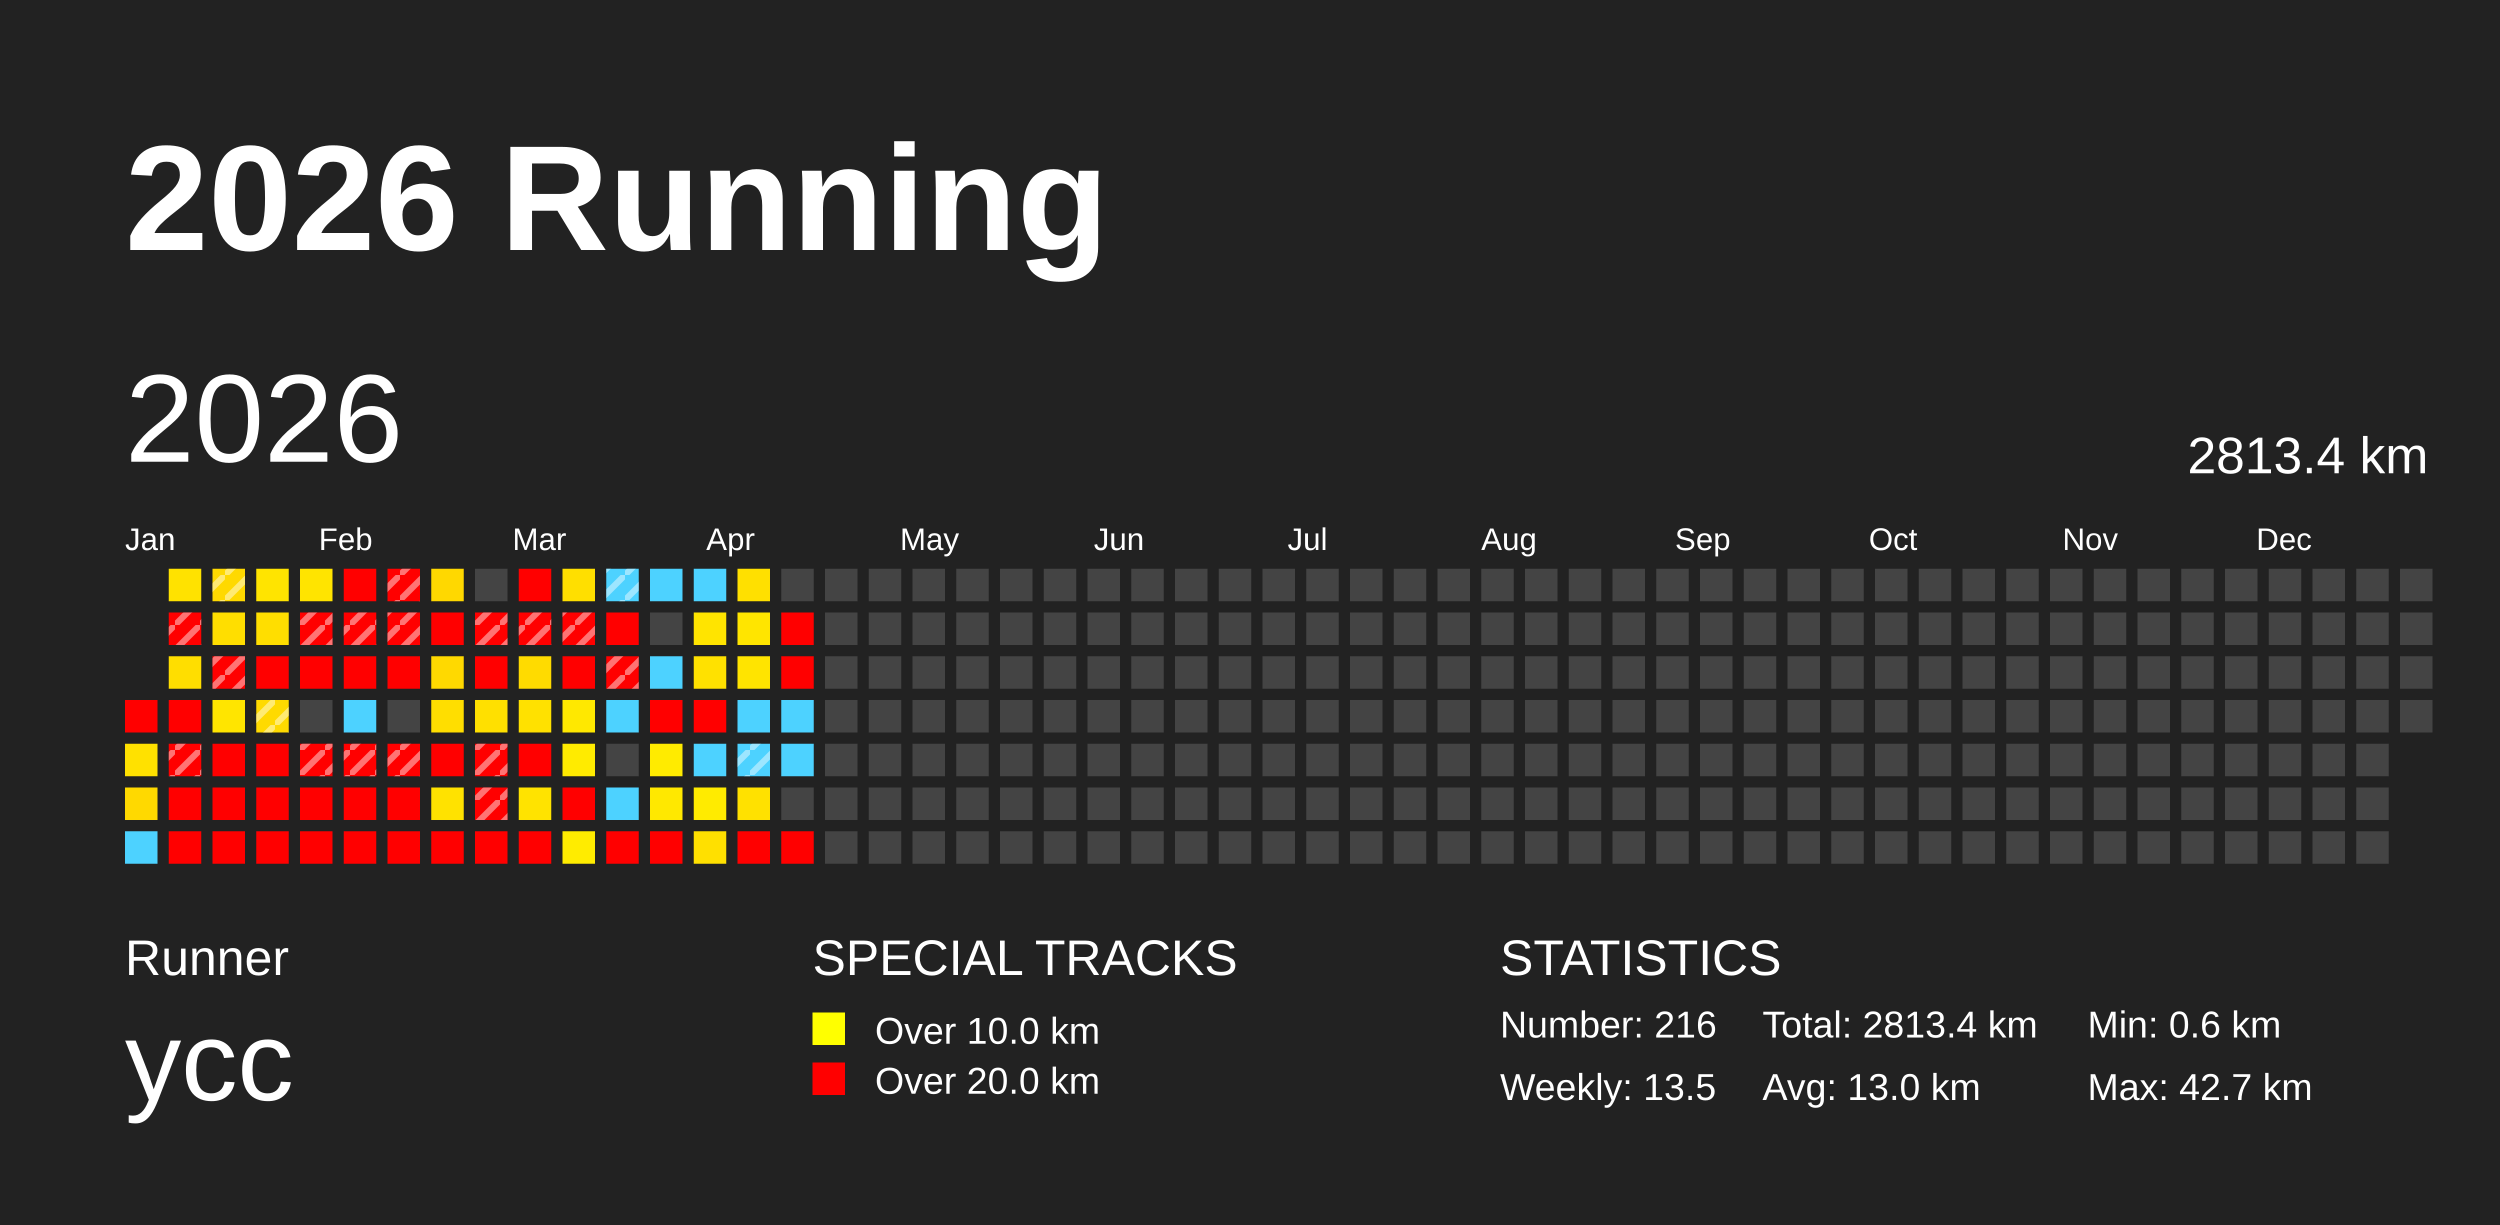
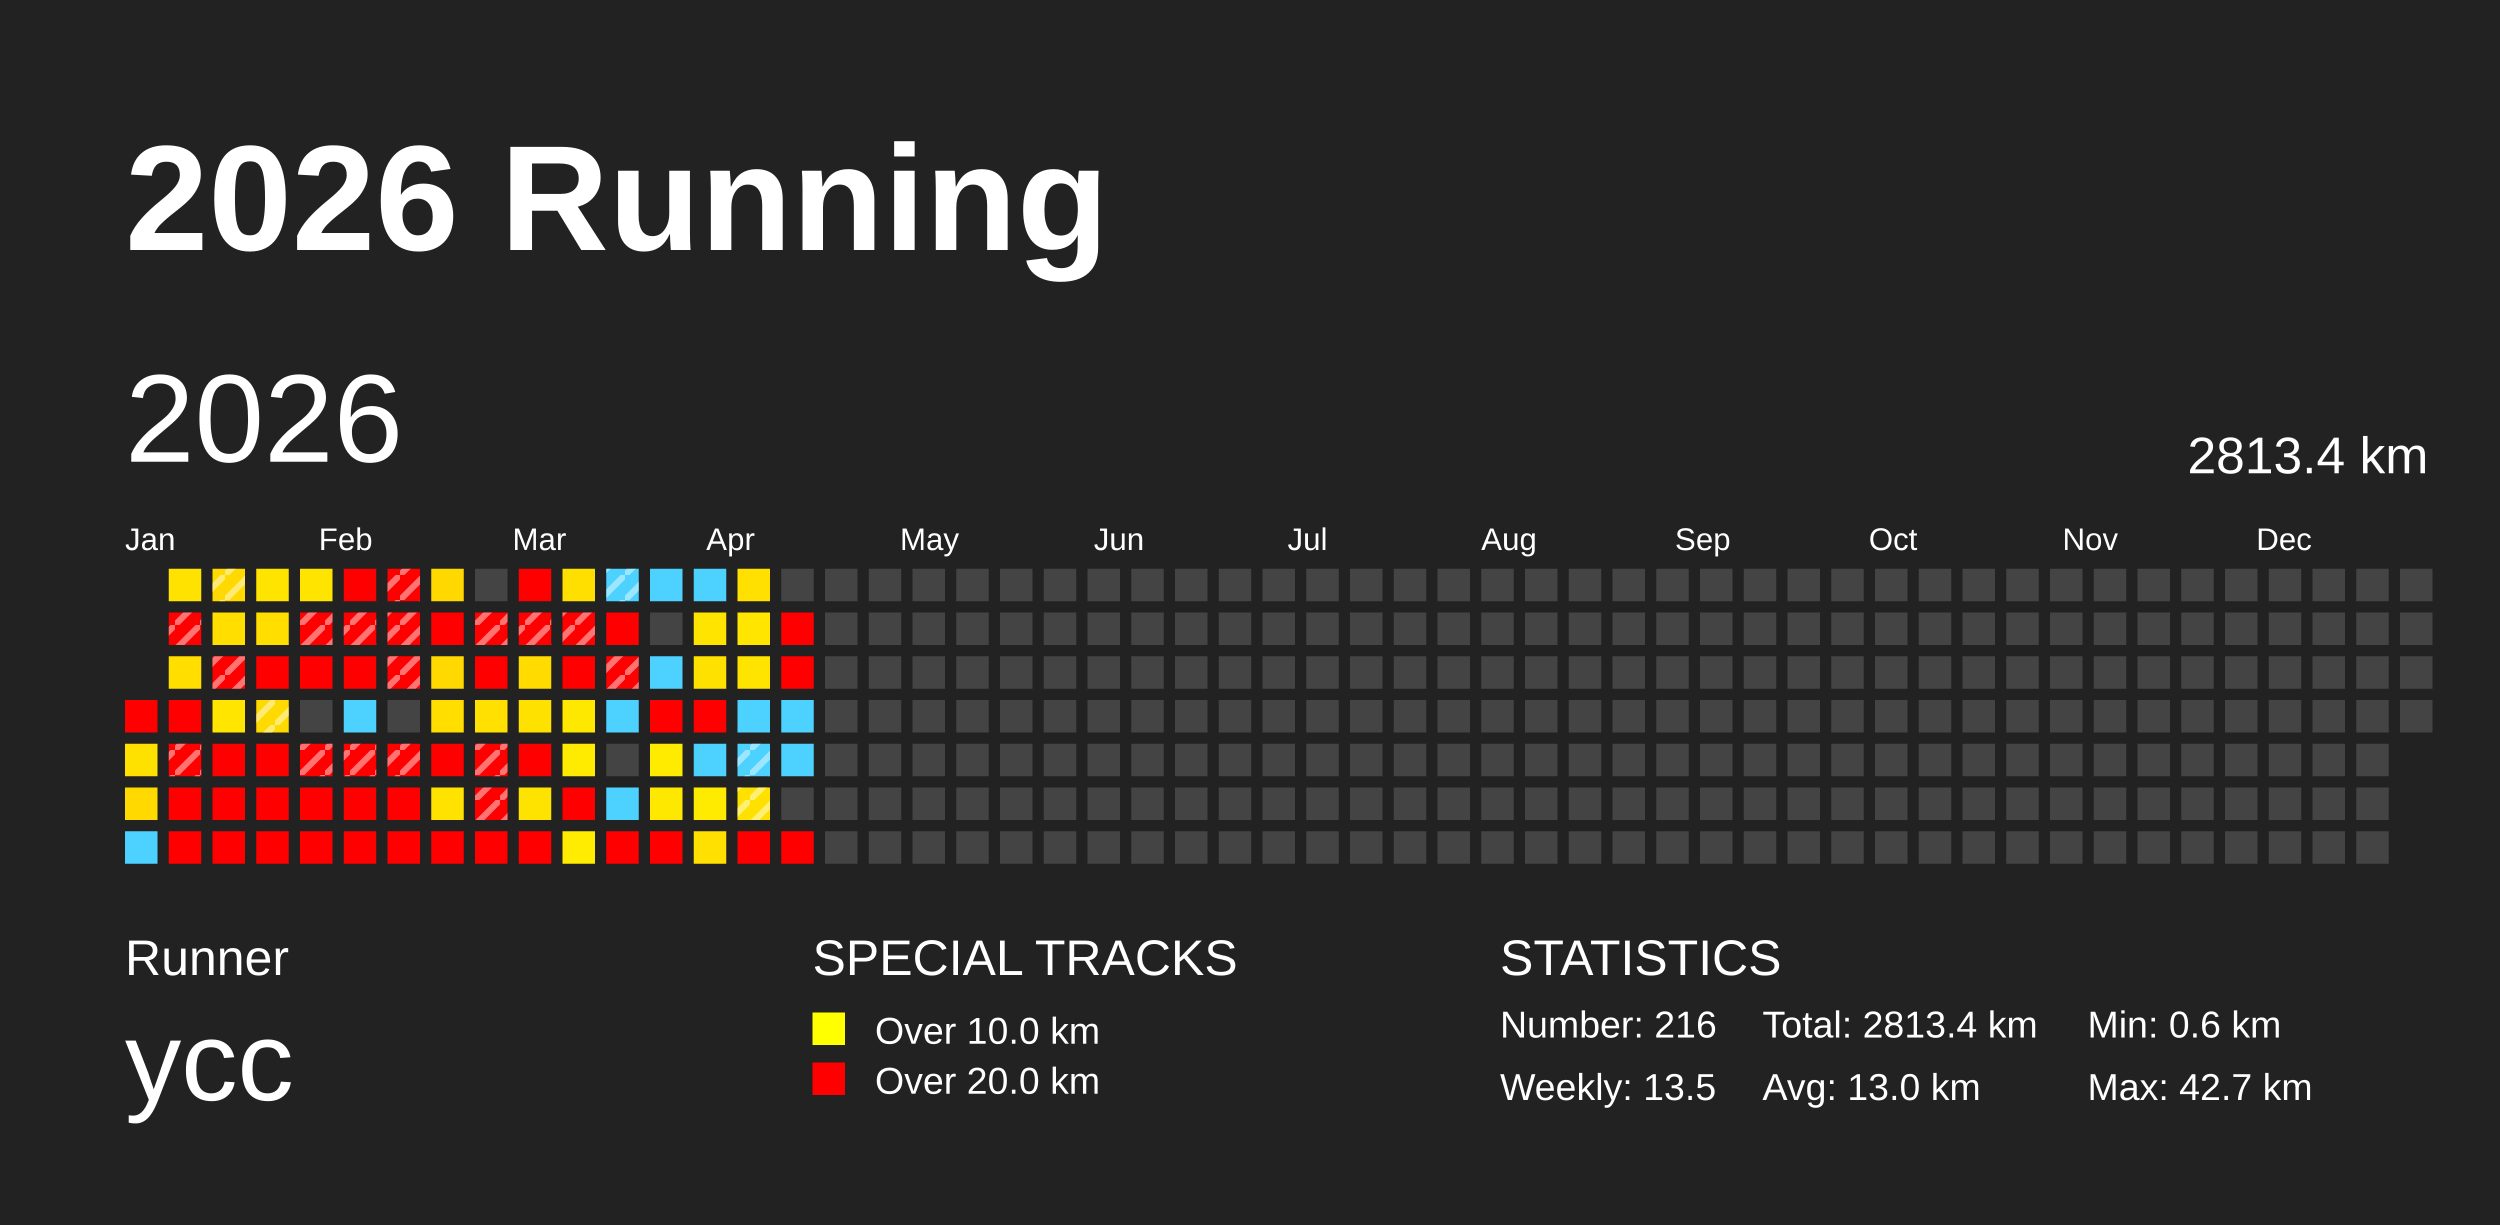
<svg xmlns="http://www.w3.org/2000/svg" baseProfile="full" height="98mm" version="1.1" viewBox="0,0,200,98" width="200mm">
  <defs>
    <pattern height="2" id="indoor-stripe" patternUnits="userSpaceOnUse" width="2">
      <line stroke="white" stroke-opacity="0.45" stroke-width="0.5" x1="0" x2="2" y1="2" y2="0" />
    </pattern>
  </defs>
  <rect fill="#222222" height="98" width="200" x="0" y="0" />
  <text fill="#FFFFFF" style="font-size:12px; font-family:Arial; font-weight:bold;" x="10" y="20">2026 Running</text>
  <text fill="#FFFFFF" style="font-size:4px; font-family:Arial" x="10" y="78">Runner</text>
  <text fill="#FFFFFF" style="font-size:9px; font-family:Arial" x="10" y="88">ycc</text>
  <text fill="#FFFFFF" style="font-size:4px; font-family:Arial" x="65" y="78">SPECIAL TRACKS</text>
  <rect fill="yellow" height="2.6" width="2.6" x="65" y="81" />
  <text fill="#FFFFFF" style="font-size:3px; font-family:Arial" x="70" y="83.5">Over 10.0 km</text>
  <rect fill="red" height="2.6" width="2.6" x="65" y="85" />
  <text fill="#FFFFFF" style="font-size:3px; font-family:Arial" x="70" y="87.5">Over 20.0 km</text>
  <text fill="#FFFFFF" style="font-size:4px; font-family:Arial" x="120" y="78">STATISTICS</text>
  <text fill="#FFFFFF" style="font-size:3px; font-family:Arial" x="120" y="83">Number: 216</text>
  <text fill="#FFFFFF" style="font-size:3px; font-family:Arial" x="120" y="88">Weekly: 13.5</text>
  <text fill="#FFFFFF" style="font-size:3px; font-family:Arial" x="141" y="83">Total: 2813.4 km</text>
  <text fill="#FFFFFF" style="font-size:3px; font-family:Arial" x="141" y="88">Avg: 13.0 km</text>
  <text fill="#FFFFFF" style="font-size:3px; font-family:Arial" x="167" y="83">Min: 0.6 km</text>
  <text fill="#FFFFFF" style="font-size:3px; font-family:Arial" x="167" y="88">Max: 42.7 km</text>
  <text dominant-baseline="hanging" fill="#FFFFFF" style="font-size:10.0px; font-family:Arial;" x="10" y="30">2026</text>
  <text dominant-baseline="hanging" fill="#FFFFFF" style="font-size:4.125px; font-family:Arial;" x="175" y="35">2813.4 km</text>
  <text fill="#FFFFFF" style="font-size:2.5px; font-family:Arial" x="10.0" y="44">Jan</text>
  <text fill="#FFFFFF" style="font-size:2.5px; font-family:Arial" x="25.5" y="44">Feb</text>
  <text fill="#FFFFFF" style="font-size:2.5px; font-family:Arial" x="41.0" y="44">Mar</text>
  <text fill="#FFFFFF" style="font-size:2.5px; font-family:Arial" x="56.5" y="44">Apr</text>
  <text fill="#FFFFFF" style="font-size:2.5px; font-family:Arial" x="72.0" y="44">May</text>
  <text fill="#FFFFFF" style="font-size:2.5px; font-family:Arial" x="87.5" y="44">Jun</text>
  <text fill="#FFFFFF" style="font-size:2.5px; font-family:Arial" x="103.0" y="44">Jul</text>
  <text fill="#FFFFFF" style="font-size:2.5px; font-family:Arial" x="118.5" y="44">Aug</text>
  <text fill="#FFFFFF" style="font-size:2.5px; font-family:Arial" x="134.0" y="44">Sep</text>
  <text fill="#FFFFFF" style="font-size:2.5px; font-family:Arial" x="149.5" y="44">Oct</text>
  <text fill="#FFFFFF" style="font-size:2.5px; font-family:Arial" x="165.0" y="44">Nov</text>
  <text fill="#FFFFFF" style="font-size:2.5px; font-family:Arial" x="180.5" y="44">Dec</text>
  <rect fill="red" height="2.6" width="2.6" x="10.0" y="56.0" />
  <rect fill="#ffe100" height="2.6" width="2.6" x="10.0" y="59.5" />
  <rect fill="#ffd900" height="2.6" width="2.6" x="10.0" y="63.0" />
  <rect fill="#4dd2ff" height="2.6" width="2.6" x="10.0" y="66.5" />
  <rect fill="#ffe200" height="2.6" width="2.6" x="13.5" y="45.5" />
  <rect fill="red" height="2.6" width="2.6" x="13.5" y="49.0" />
  <rect fill="url(#indoor-stripe)" height="2.6" width="2.6" x="13.5" y="49.0" />
  <rect fill="#ffde00" height="2.6" width="2.6" x="13.5" y="52.5" />
  <rect fill="red" height="2.6" width="2.6" x="13.5" y="56.0" />
  <rect fill="red" height="2.6" width="2.6" x="13.5" y="59.5" />
  <rect fill="url(#indoor-stripe)" height="2.6" width="2.6" x="13.5" y="59.5" />
  <rect fill="red" height="2.6" width="2.6" x="13.5" y="63.0" />
  <rect fill="red" height="2.6" width="2.6" x="13.5" y="66.5" />
  <rect fill="#ffd900" height="2.6" width="2.6" x="17.0" y="45.5" />
  <rect fill="url(#indoor-stripe)" height="2.6" width="2.6" x="17.0" y="45.5" />
  <rect fill="#ffde00" height="2.6" width="2.6" x="17.0" y="49.0" />
  <rect fill="red" height="2.6" width="2.6" x="17.0" y="52.5" />
  <rect fill="url(#indoor-stripe)" height="2.6" width="2.6" x="17.0" y="52.5" />
  <rect fill="#ffe500" height="2.6" width="2.6" x="17.0" y="56.0" />
  <rect fill="red" height="2.6" width="2.6" x="17.0" y="59.5" />
  <rect fill="red" height="2.6" width="2.6" x="17.0" y="63.0" />
  <rect fill="red" height="2.6" width="2.6" x="17.0" y="66.5" />
  <rect fill="#ffe400" height="2.6" width="2.6" x="20.5" y="45.5" />
  <rect fill="#ffde00" height="2.6" width="2.6" x="20.5" y="49.0" />
  <rect fill="red" height="2.6" width="2.6" x="20.5" y="52.5" />
  <rect fill="#ffda00" height="2.6" width="2.6" x="20.5" y="56.0" />
  <rect fill="url(#indoor-stripe)" height="2.6" width="2.6" x="20.5" y="56.0" />
  <rect fill="red" height="2.6" width="2.6" x="20.5" y="59.5" />
  <rect fill="red" height="2.6" width="2.6" x="20.5" y="63.0" />
  <rect fill="red" height="2.6" width="2.6" x="20.5" y="66.5" />
  <rect fill="#ffe400" height="2.6" width="2.6" x="24.0" y="45.5" />
  <rect fill="red" height="2.6" width="2.6" x="24.0" y="49.0" />
  <rect fill="url(#indoor-stripe)" height="2.6" width="2.6" x="24.0" y="49.0" />
  <rect fill="red" height="2.6" width="2.6" x="24.0" y="52.5" />
  <rect fill="#444444" height="2.6" width="2.6" x="24.0" y="56.0" />
  <rect fill="red" height="2.6" width="2.6" x="24.0" y="59.5" />
  <rect fill="url(#indoor-stripe)" height="2.6" width="2.6" x="24.0" y="59.5" />
  <rect fill="red" height="2.6" width="2.6" x="24.0" y="63.0" />
  <rect fill="red" height="2.6" width="2.6" x="24.0" y="66.5" />
  <rect fill="red" height="2.6" width="2.6" x="27.5" y="45.5" />
  <rect fill="red" height="2.6" width="2.6" x="27.5" y="49.0" />
  <rect fill="url(#indoor-stripe)" height="2.6" width="2.6" x="27.5" y="49.0" />
  <rect fill="red" height="2.6" width="2.6" x="27.5" y="52.5" />
  <rect fill="#4dd2ff" height="2.6" width="2.6" x="27.5" y="56.0" />
  <rect fill="red" height="2.6" width="2.6" x="27.5" y="59.5" />
  <rect fill="url(#indoor-stripe)" height="2.6" width="2.6" x="27.5" y="59.5" />
  <rect fill="red" height="2.6" width="2.6" x="27.5" y="63.0" />
  <rect fill="red" height="2.6" width="2.6" x="27.5" y="66.5" />
  <rect fill="red" height="2.6" width="2.6" x="31.0" y="45.5" />
  <rect fill="url(#indoor-stripe)" height="2.6" width="2.6" x="31.0" y="45.5" />
  <rect fill="red" height="2.6" width="2.6" x="31.0" y="49.0" />
  <rect fill="url(#indoor-stripe)" height="2.6" width="2.6" x="31.0" y="49.0" />
  <rect fill="red" height="2.6" width="2.6" x="31.0" y="52.5" />
+   <rect fill="url(#indoor-stripe)" height="2.6" width="2.6" x="31.0" y="52.5" />
  <rect fill="#444444" height="2.6" width="2.6" x="31.0" y="56.0" />
  <rect fill="red" height="2.6" width="2.6" x="31.0" y="59.5" />
  <rect fill="url(#indoor-stripe)" height="2.6" width="2.6" x="31.0" y="59.5" />
  <rect fill="red" height="2.6" width="2.6" x="31.0" y="63.0" />
  <rect fill="red" height="2.6" width="2.6" x="31.0" y="66.5" />
  <rect fill="#ffd800" height="2.6" width="2.6" x="34.5" y="45.5" />
  <rect fill="red" height="2.6" width="2.6" x="34.5" y="49.0" />
  <rect fill="#ffd900" height="2.6" width="2.6" x="34.5" y="52.5" />
  <rect fill="#ffde00" height="2.6" width="2.6" x="34.5" y="56.0" />
  <rect fill="red" height="2.6" width="2.6" x="34.5" y="59.5" />
  <rect fill="#ffe200" height="2.6" width="2.6" x="34.5" y="63.0" />
  <rect fill="red" height="2.6" width="2.6" x="34.5" y="66.5" />
  <rect fill="#444444" height="2.6" width="2.6" x="38.0" y="45.5" />
  <rect fill="red" height="2.6" width="2.6" x="38.0" y="49.0" />
  <rect fill="url(#indoor-stripe)" height="2.6" width="2.6" x="38.0" y="49.0" />
  <rect fill="red" height="2.6" width="2.6" x="38.0" y="52.5" />
  <rect fill="#ffe000" height="2.6" width="2.6" x="38.0" y="56.0" />
  <rect fill="red" height="2.6" width="2.6" x="38.0" y="59.5" />
  <rect fill="url(#indoor-stripe)" height="2.6" width="2.6" x="38.0" y="59.5" />
  <rect fill="red" height="2.6" width="2.6" x="38.0" y="63.0" />
  <rect fill="url(#indoor-stripe)" height="2.6" width="2.6" x="38.0" y="63.0" />
  <rect fill="red" height="2.6" width="2.6" x="38.0" y="66.5" />
  <rect fill="red" height="2.6" width="2.6" x="41.5" y="45.5" />
  <rect fill="red" height="2.6" width="2.6" x="41.5" y="49.0" />
  <rect fill="url(#indoor-stripe)" height="2.6" width="2.6" x="41.5" y="49.0" />
  <rect fill="#ffdb00" height="2.6" width="2.6" x="41.5" y="52.5" />
  <rect fill="#ffe100" height="2.6" width="2.6" x="41.5" y="56.0" />
  <rect fill="red" height="2.6" width="2.6" x="41.5" y="59.5" />
  <rect fill="#ffe300" height="2.6" width="2.6" x="41.5" y="63.0" />
  <rect fill="red" height="2.6" width="2.6" x="41.5" y="66.5" />
  <rect fill="#ffdf00" height="2.6" width="2.6" x="45.0" y="45.5" />
  <rect fill="red" height="2.6" width="2.6" x="45.0" y="49.0" />
  <rect fill="url(#indoor-stripe)" height="2.6" width="2.6" x="45.0" y="49.0" />
  <rect fill="red" height="2.6" width="2.6" x="45.0" y="52.5" />
  <rect fill="#ffe800" height="2.6" width="2.6" x="45.0" y="56.0" />
  <rect fill="#ffeb00" height="2.6" width="2.6" x="45.0" y="59.5" />
  <rect fill="red" height="2.6" width="2.6" x="45.0" y="63.0" />
  <rect fill="#ffec00" height="2.6" width="2.6" x="45.0" y="66.5" />
  <rect fill="#4dd2ff" height="2.6" width="2.6" x="48.5" y="45.5" />
  <rect fill="url(#indoor-stripe)" height="2.6" width="2.6" x="48.5" y="45.5" />
  <rect fill="red" height="2.6" width="2.6" x="48.5" y="49.0" />
  <rect fill="red" height="2.6" width="2.6" x="48.5" y="52.5" />
  <rect fill="url(#indoor-stripe)" height="2.6" width="2.6" x="48.5" y="52.5" />
  <rect fill="#4dd2ff" height="2.6" width="2.6" x="48.5" y="56.0" />
  <rect fill="#444444" height="2.6" width="2.6" x="48.5" y="59.5" />
  <rect fill="#4dd2ff" height="2.6" width="2.6" x="48.5" y="63.0" />
  <rect fill="red" height="2.6" width="2.6" x="48.5" y="66.5" />
  <rect fill="#4dd2ff" height="2.6" width="2.6" x="52.0" y="45.5" />
  <rect fill="#444444" height="2.6" width="2.6" x="52.0" y="49.0" />
  <rect fill="#4dd2ff" height="2.6" width="2.6" x="52.0" y="52.5" />
  <rect fill="red" height="2.6" width="2.6" x="52.0" y="56.0" />
  <rect fill="#ffeb00" height="2.6" width="2.6" x="52.0" y="59.5" />
  <rect fill="#ffe800" height="2.6" width="2.6" x="52.0" y="63.0" />
  <rect fill="red" height="2.6" width="2.6" x="52.0" y="66.5" />
  <rect fill="#4dd2ff" height="2.6" width="2.6" x="55.5" y="45.5" />
  <rect fill="#ffe400" height="2.6" width="2.6" x="55.5" y="49.0" />
  <rect fill="#ffe100" height="2.6" width="2.6" x="55.5" y="52.5" />
  <rect fill="red" height="2.6" width="2.6" x="55.5" y="56.0" />
  <rect fill="#4dd2ff" height="2.6" width="2.6" x="55.5" y="59.5" />
  <rect fill="#ffeb00" height="2.6" width="2.6" x="55.5" y="63.0" />
  <rect fill="#ffe000" height="2.6" width="2.6" x="55.5" y="66.5" />
  <rect fill="#ffe000" height="2.6" width="2.6" x="59.0" y="45.5" />
  <rect fill="#ffe500" height="2.6" width="2.6" x="59.0" y="49.0" />
  <rect fill="#ffe400" height="2.6" width="2.6" x="59.0" y="52.5" />
  <rect fill="#4dd2ff" height="2.6" width="2.6" x="59.0" y="56.0" />
  <rect fill="#4dd2ff" height="2.6" width="2.6" x="59.0" y="59.5" />
  <rect fill="url(#indoor-stripe)" height="2.6" width="2.6" x="59.0" y="59.5" />
  <rect fill="#ffe100" height="2.6" width="2.6" x="59.0" y="63.0" />
+   <rect fill="url(#indoor-stripe)" height="2.6" width="2.6" x="59.0" y="63.0" />
  <rect fill="red" height="2.6" width="2.6" x="59.0" y="66.5" />
  <rect fill="#444444" height="2.6" width="2.6" x="62.5" y="45.5" />
  <rect fill="red" height="2.6" width="2.6" x="62.5" y="49.0" />
  <rect fill="red" height="2.6" width="2.6" x="62.5" y="52.5" />
  <rect fill="#4dd2ff" height="2.6" width="2.6" x="62.5" y="56.0" />
  <rect fill="#4dd2ff" height="2.6" width="2.6" x="62.5" y="59.5" />
  <rect fill="#444444" height="2.6" width="2.6" x="62.5" y="63.0" />
  <rect fill="red" height="2.6" width="2.6" x="62.5" y="66.5" />
  <rect fill="#444444" height="2.6" width="2.6" x="66.0" y="45.5" />
  <rect fill="#444444" height="2.6" width="2.6" x="66.0" y="49.0" />
  <rect fill="#444444" height="2.6" width="2.6" x="66.0" y="52.5" />
  <rect fill="#444444" height="2.6" width="2.6" x="66.0" y="56.0" />
  <rect fill="#444444" height="2.6" width="2.6" x="66.0" y="59.5" />
  <rect fill="#444444" height="2.6" width="2.6" x="66.0" y="63.0" />
  <rect fill="#444444" height="2.6" width="2.6" x="66.0" y="66.5" />
  <rect fill="#444444" height="2.6" width="2.6" x="69.5" y="45.5" />
  <rect fill="#444444" height="2.6" width="2.6" x="69.5" y="49.0" />
  <rect fill="#444444" height="2.6" width="2.6" x="69.5" y="52.5" />
  <rect fill="#444444" height="2.6" width="2.6" x="69.5" y="56.0" />
  <rect fill="#444444" height="2.6" width="2.6" x="69.5" y="59.5" />
  <rect fill="#444444" height="2.6" width="2.6" x="69.5" y="63.0" />
  <rect fill="#444444" height="2.6" width="2.6" x="69.5" y="66.5" />
  <rect fill="#444444" height="2.6" width="2.6" x="73.0" y="45.5" />
  <rect fill="#444444" height="2.6" width="2.6" x="73.0" y="49.0" />
  <rect fill="#444444" height="2.6" width="2.6" x="73.0" y="52.5" />
  <rect fill="#444444" height="2.6" width="2.6" x="73.0" y="56.0" />
  <rect fill="#444444" height="2.6" width="2.6" x="73.0" y="59.5" />
  <rect fill="#444444" height="2.6" width="2.6" x="73.0" y="63.0" />
  <rect fill="#444444" height="2.6" width="2.6" x="73.0" y="66.5" />
  <rect fill="#444444" height="2.6" width="2.6" x="76.5" y="45.5" />
  <rect fill="#444444" height="2.6" width="2.6" x="76.5" y="49.0" />
  <rect fill="#444444" height="2.6" width="2.6" x="76.5" y="52.5" />
  <rect fill="#444444" height="2.6" width="2.6" x="76.5" y="56.0" />
  <rect fill="#444444" height="2.6" width="2.6" x="76.5" y="59.5" />
  <rect fill="#444444" height="2.6" width="2.6" x="76.5" y="63.0" />
  <rect fill="#444444" height="2.6" width="2.6" x="76.5" y="66.5" />
  <rect fill="#444444" height="2.6" width="2.6" x="80.0" y="45.5" />
  <rect fill="#444444" height="2.6" width="2.6" x="80.0" y="49.0" />
  <rect fill="#444444" height="2.6" width="2.6" x="80.0" y="52.5" />
  <rect fill="#444444" height="2.6" width="2.6" x="80.0" y="56.0" />
  <rect fill="#444444" height="2.6" width="2.6" x="80.0" y="59.5" />
  <rect fill="#444444" height="2.6" width="2.6" x="80.0" y="63.0" />
  <rect fill="#444444" height="2.6" width="2.6" x="80.0" y="66.5" />
  <rect fill="#444444" height="2.6" width="2.6" x="83.5" y="45.5" />
  <rect fill="#444444" height="2.6" width="2.6" x="83.5" y="49.0" />
  <rect fill="#444444" height="2.6" width="2.6" x="83.5" y="52.5" />
  <rect fill="#444444" height="2.6" width="2.6" x="83.5" y="56.0" />
  <rect fill="#444444" height="2.6" width="2.6" x="83.5" y="59.5" />
  <rect fill="#444444" height="2.6" width="2.6" x="83.5" y="63.0" />
  <rect fill="#444444" height="2.6" width="2.6" x="83.5" y="66.5" />
  <rect fill="#444444" height="2.6" width="2.6" x="87.0" y="45.5" />
  <rect fill="#444444" height="2.6" width="2.6" x="87.0" y="49.0" />
  <rect fill="#444444" height="2.6" width="2.6" x="87.0" y="52.5" />
  <rect fill="#444444" height="2.6" width="2.6" x="87.0" y="56.0" />
  <rect fill="#444444" height="2.6" width="2.6" x="87.0" y="59.5" />
  <rect fill="#444444" height="2.6" width="2.6" x="87.0" y="63.0" />
  <rect fill="#444444" height="2.6" width="2.6" x="87.0" y="66.5" />
  <rect fill="#444444" height="2.6" width="2.6" x="90.5" y="45.5" />
  <rect fill="#444444" height="2.6" width="2.6" x="90.5" y="49.0" />
  <rect fill="#444444" height="2.6" width="2.6" x="90.5" y="52.5" />
  <rect fill="#444444" height="2.6" width="2.6" x="90.5" y="56.0" />
  <rect fill="#444444" height="2.6" width="2.6" x="90.5" y="59.5" />
  <rect fill="#444444" height="2.6" width="2.6" x="90.5" y="63.0" />
  <rect fill="#444444" height="2.6" width="2.6" x="90.5" y="66.5" />
  <rect fill="#444444" height="2.6" width="2.6" x="94.0" y="45.5" />
  <rect fill="#444444" height="2.6" width="2.6" x="94.0" y="49.0" />
  <rect fill="#444444" height="2.6" width="2.6" x="94.0" y="52.5" />
  <rect fill="#444444" height="2.6" width="2.6" x="94.0" y="56.0" />
  <rect fill="#444444" height="2.6" width="2.6" x="94.0" y="59.5" />
  <rect fill="#444444" height="2.6" width="2.6" x="94.0" y="63.0" />
  <rect fill="#444444" height="2.6" width="2.6" x="94.0" y="66.5" />
  <rect fill="#444444" height="2.6" width="2.6" x="97.5" y="45.5" />
  <rect fill="#444444" height="2.6" width="2.6" x="97.5" y="49.0" />
  <rect fill="#444444" height="2.6" width="2.6" x="97.5" y="52.5" />
  <rect fill="#444444" height="2.6" width="2.6" x="97.5" y="56.0" />
  <rect fill="#444444" height="2.6" width="2.6" x="97.5" y="59.5" />
  <rect fill="#444444" height="2.6" width="2.6" x="97.5" y="63.0" />
  <rect fill="#444444" height="2.6" width="2.6" x="97.5" y="66.5" />
  <rect fill="#444444" height="2.6" width="2.6" x="101.0" y="45.5" />
  <rect fill="#444444" height="2.6" width="2.6" x="101.0" y="49.0" />
  <rect fill="#444444" height="2.6" width="2.6" x="101.0" y="52.5" />
  <rect fill="#444444" height="2.6" width="2.6" x="101.0" y="56.0" />
  <rect fill="#444444" height="2.6" width="2.6" x="101.0" y="59.5" />
  <rect fill="#444444" height="2.6" width="2.6" x="101.0" y="63.0" />
  <rect fill="#444444" height="2.6" width="2.6" x="101.0" y="66.5" />
  <rect fill="#444444" height="2.6" width="2.6" x="104.5" y="45.5" />
  <rect fill="#444444" height="2.6" width="2.6" x="104.5" y="49.0" />
  <rect fill="#444444" height="2.6" width="2.6" x="104.5" y="52.5" />
  <rect fill="#444444" height="2.6" width="2.6" x="104.5" y="56.0" />
  <rect fill="#444444" height="2.6" width="2.6" x="104.5" y="59.5" />
  <rect fill="#444444" height="2.6" width="2.6" x="104.5" y="63.0" />
  <rect fill="#444444" height="2.6" width="2.6" x="104.5" y="66.5" />
  <rect fill="#444444" height="2.6" width="2.6" x="108.0" y="45.5" />
  <rect fill="#444444" height="2.6" width="2.6" x="108.0" y="49.0" />
  <rect fill="#444444" height="2.6" width="2.6" x="108.0" y="52.5" />
  <rect fill="#444444" height="2.6" width="2.6" x="108.0" y="56.0" />
  <rect fill="#444444" height="2.6" width="2.6" x="108.0" y="59.5" />
  <rect fill="#444444" height="2.6" width="2.6" x="108.0" y="63.0" />
  <rect fill="#444444" height="2.6" width="2.6" x="108.0" y="66.5" />
  <rect fill="#444444" height="2.6" width="2.6" x="111.5" y="45.5" />
  <rect fill="#444444" height="2.6" width="2.6" x="111.5" y="49.0" />
  <rect fill="#444444" height="2.6" width="2.6" x="111.5" y="52.5" />
  <rect fill="#444444" height="2.6" width="2.6" x="111.5" y="56.0" />
  <rect fill="#444444" height="2.6" width="2.6" x="111.5" y="59.5" />
  <rect fill="#444444" height="2.6" width="2.6" x="111.5" y="63.0" />
  <rect fill="#444444" height="2.6" width="2.6" x="111.5" y="66.5" />
  <rect fill="#444444" height="2.6" width="2.6" x="115.0" y="45.5" />
  <rect fill="#444444" height="2.6" width="2.6" x="115.0" y="49.0" />
  <rect fill="#444444" height="2.6" width="2.6" x="115.0" y="52.5" />
  <rect fill="#444444" height="2.6" width="2.6" x="115.0" y="56.0" />
  <rect fill="#444444" height="2.6" width="2.6" x="115.0" y="59.5" />
  <rect fill="#444444" height="2.6" width="2.6" x="115.0" y="63.0" />
  <rect fill="#444444" height="2.6" width="2.6" x="115.0" y="66.5" />
  <rect fill="#444444" height="2.6" width="2.6" x="118.5" y="45.5" />
  <rect fill="#444444" height="2.6" width="2.6" x="118.5" y="49.0" />
  <rect fill="#444444" height="2.6" width="2.6" x="118.5" y="52.5" />
  <rect fill="#444444" height="2.6" width="2.6" x="118.5" y="56.0" />
  <rect fill="#444444" height="2.6" width="2.6" x="118.5" y="59.5" />
  <rect fill="#444444" height="2.6" width="2.6" x="118.5" y="63.0" />
  <rect fill="#444444" height="2.6" width="2.6" x="118.5" y="66.5" />
  <rect fill="#444444" height="2.6" width="2.6" x="122.0" y="45.5" />
  <rect fill="#444444" height="2.6" width="2.6" x="122.0" y="49.0" />
  <rect fill="#444444" height="2.6" width="2.6" x="122.0" y="52.5" />
  <rect fill="#444444" height="2.6" width="2.6" x="122.0" y="56.0" />
  <rect fill="#444444" height="2.6" width="2.6" x="122.0" y="59.5" />
  <rect fill="#444444" height="2.6" width="2.6" x="122.0" y="63.0" />
  <rect fill="#444444" height="2.6" width="2.6" x="122.0" y="66.5" />
  <rect fill="#444444" height="2.6" width="2.6" x="125.5" y="45.5" />
  <rect fill="#444444" height="2.6" width="2.6" x="125.5" y="49.0" />
  <rect fill="#444444" height="2.6" width="2.6" x="125.5" y="52.5" />
  <rect fill="#444444" height="2.6" width="2.6" x="125.5" y="56.0" />
  <rect fill="#444444" height="2.6" width="2.6" x="125.5" y="59.5" />
  <rect fill="#444444" height="2.6" width="2.6" x="125.5" y="63.0" />
  <rect fill="#444444" height="2.6" width="2.6" x="125.5" y="66.5" />
  <rect fill="#444444" height="2.6" width="2.6" x="129.0" y="45.5" />
  <rect fill="#444444" height="2.6" width="2.6" x="129.0" y="49.0" />
  <rect fill="#444444" height="2.6" width="2.6" x="129.0" y="52.5" />
  <rect fill="#444444" height="2.6" width="2.6" x="129.0" y="56.0" />
  <rect fill="#444444" height="2.6" width="2.6" x="129.0" y="59.5" />
  <rect fill="#444444" height="2.6" width="2.6" x="129.0" y="63.0" />
  <rect fill="#444444" height="2.6" width="2.6" x="129.0" y="66.5" />
  <rect fill="#444444" height="2.6" width="2.6" x="132.5" y="45.5" />
  <rect fill="#444444" height="2.6" width="2.6" x="132.5" y="49.0" />
  <rect fill="#444444" height="2.6" width="2.6" x="132.5" y="52.5" />
  <rect fill="#444444" height="2.6" width="2.6" x="132.5" y="56.0" />
  <rect fill="#444444" height="2.6" width="2.6" x="132.5" y="59.5" />
  <rect fill="#444444" height="2.6" width="2.6" x="132.5" y="63.0" />
  <rect fill="#444444" height="2.6" width="2.6" x="132.5" y="66.5" />
  <rect fill="#444444" height="2.6" width="2.6" x="136.0" y="45.5" />
  <rect fill="#444444" height="2.6" width="2.6" x="136.0" y="49.0" />
  <rect fill="#444444" height="2.6" width="2.6" x="136.0" y="52.5" />
  <rect fill="#444444" height="2.6" width="2.6" x="136.0" y="56.0" />
  <rect fill="#444444" height="2.6" width="2.6" x="136.0" y="59.5" />
  <rect fill="#444444" height="2.6" width="2.6" x="136.0" y="63.0" />
  <rect fill="#444444" height="2.6" width="2.6" x="136.0" y="66.5" />
  <rect fill="#444444" height="2.6" width="2.6" x="139.5" y="45.5" />
  <rect fill="#444444" height="2.6" width="2.6" x="139.5" y="49.0" />
  <rect fill="#444444" height="2.6" width="2.6" x="139.5" y="52.5" />
  <rect fill="#444444" height="2.6" width="2.6" x="139.5" y="56.0" />
  <rect fill="#444444" height="2.6" width="2.6" x="139.5" y="59.5" />
  <rect fill="#444444" height="2.6" width="2.6" x="139.5" y="63.0" />
  <rect fill="#444444" height="2.6" width="2.6" x="139.5" y="66.5" />
  <rect fill="#444444" height="2.6" width="2.6" x="143.0" y="45.5" />
  <rect fill="#444444" height="2.6" width="2.6" x="143.0" y="49.0" />
  <rect fill="#444444" height="2.6" width="2.6" x="143.0" y="52.5" />
  <rect fill="#444444" height="2.6" width="2.6" x="143.0" y="56.0" />
  <rect fill="#444444" height="2.6" width="2.6" x="143.0" y="59.5" />
  <rect fill="#444444" height="2.6" width="2.6" x="143.0" y="63.0" />
  <rect fill="#444444" height="2.6" width="2.6" x="143.0" y="66.5" />
  <rect fill="#444444" height="2.6" width="2.6" x="146.5" y="45.5" />
  <rect fill="#444444" height="2.6" width="2.6" x="146.5" y="49.0" />
  <rect fill="#444444" height="2.6" width="2.6" x="146.5" y="52.5" />
  <rect fill="#444444" height="2.6" width="2.6" x="146.5" y="56.0" />
  <rect fill="#444444" height="2.6" width="2.6" x="146.5" y="59.5" />
  <rect fill="#444444" height="2.6" width="2.6" x="146.5" y="63.0" />
  <rect fill="#444444" height="2.6" width="2.6" x="146.5" y="66.5" />
  <rect fill="#444444" height="2.6" width="2.6" x="150.0" y="45.5" />
  <rect fill="#444444" height="2.6" width="2.6" x="150.0" y="49.0" />
  <rect fill="#444444" height="2.6" width="2.6" x="150.0" y="52.5" />
  <rect fill="#444444" height="2.6" width="2.6" x="150.0" y="56.0" />
  <rect fill="#444444" height="2.6" width="2.6" x="150.0" y="59.5" />
  <rect fill="#444444" height="2.6" width="2.6" x="150.0" y="63.0" />
  <rect fill="#444444" height="2.6" width="2.6" x="150.0" y="66.5" />
  <rect fill="#444444" height="2.6" width="2.6" x="153.5" y="45.5" />
  <rect fill="#444444" height="2.6" width="2.6" x="153.5" y="49.0" />
  <rect fill="#444444" height="2.6" width="2.6" x="153.5" y="52.5" />
  <rect fill="#444444" height="2.6" width="2.6" x="153.5" y="56.0" />
  <rect fill="#444444" height="2.6" width="2.6" x="153.5" y="59.5" />
  <rect fill="#444444" height="2.6" width="2.6" x="153.5" y="63.0" />
  <rect fill="#444444" height="2.6" width="2.6" x="153.5" y="66.5" />
  <rect fill="#444444" height="2.6" width="2.6" x="157.0" y="45.5" />
  <rect fill="#444444" height="2.6" width="2.6" x="157.0" y="49.0" />
  <rect fill="#444444" height="2.6" width="2.6" x="157.0" y="52.5" />
  <rect fill="#444444" height="2.6" width="2.6" x="157.0" y="56.0" />
  <rect fill="#444444" height="2.6" width="2.6" x="157.0" y="59.5" />
  <rect fill="#444444" height="2.6" width="2.6" x="157.0" y="63.0" />
  <rect fill="#444444" height="2.6" width="2.6" x="157.0" y="66.5" />
  <rect fill="#444444" height="2.6" width="2.6" x="160.5" y="45.5" />
  <rect fill="#444444" height="2.6" width="2.6" x="160.5" y="49.0" />
  <rect fill="#444444" height="2.6" width="2.6" x="160.5" y="52.5" />
  <rect fill="#444444" height="2.6" width="2.6" x="160.5" y="56.0" />
  <rect fill="#444444" height="2.6" width="2.6" x="160.5" y="59.5" />
  <rect fill="#444444" height="2.6" width="2.6" x="160.5" y="63.0" />
  <rect fill="#444444" height="2.6" width="2.6" x="160.5" y="66.5" />
  <rect fill="#444444" height="2.6" width="2.6" x="164.0" y="45.5" />
  <rect fill="#444444" height="2.6" width="2.6" x="164.0" y="49.0" />
  <rect fill="#444444" height="2.6" width="2.6" x="164.0" y="52.5" />
  <rect fill="#444444" height="2.6" width="2.6" x="164.0" y="56.0" />
  <rect fill="#444444" height="2.6" width="2.6" x="164.0" y="59.5" />
  <rect fill="#444444" height="2.6" width="2.6" x="164.0" y="63.0" />
  <rect fill="#444444" height="2.6" width="2.6" x="164.0" y="66.5" />
  <rect fill="#444444" height="2.6" width="2.6" x="167.5" y="45.5" />
  <rect fill="#444444" height="2.6" width="2.6" x="167.5" y="49.0" />
  <rect fill="#444444" height="2.6" width="2.6" x="167.5" y="52.5" />
  <rect fill="#444444" height="2.6" width="2.6" x="167.5" y="56.0" />
  <rect fill="#444444" height="2.6" width="2.6" x="167.5" y="59.5" />
  <rect fill="#444444" height="2.6" width="2.6" x="167.5" y="63.0" />
  <rect fill="#444444" height="2.6" width="2.6" x="167.5" y="66.5" />
  <rect fill="#444444" height="2.6" width="2.6" x="171.0" y="45.5" />
  <rect fill="#444444" height="2.6" width="2.6" x="171.0" y="49.0" />
  <rect fill="#444444" height="2.6" width="2.6" x="171.0" y="52.5" />
  <rect fill="#444444" height="2.6" width="2.6" x="171.0" y="56.0" />
  <rect fill="#444444" height="2.6" width="2.6" x="171.0" y="59.5" />
  <rect fill="#444444" height="2.6" width="2.6" x="171.0" y="63.0" />
  <rect fill="#444444" height="2.6" width="2.6" x="171.0" y="66.5" />
  <rect fill="#444444" height="2.6" width="2.6" x="174.5" y="45.5" />
  <rect fill="#444444" height="2.6" width="2.6" x="174.5" y="49.0" />
  <rect fill="#444444" height="2.6" width="2.6" x="174.5" y="52.5" />
  <rect fill="#444444" height="2.6" width="2.6" x="174.5" y="56.0" />
  <rect fill="#444444" height="2.6" width="2.6" x="174.5" y="59.5" />
  <rect fill="#444444" height="2.6" width="2.6" x="174.5" y="63.0" />
  <rect fill="#444444" height="2.6" width="2.6" x="174.5" y="66.5" />
  <rect fill="#444444" height="2.6" width="2.6" x="178.0" y="45.5" />
  <rect fill="#444444" height="2.6" width="2.6" x="178.0" y="49.0" />
  <rect fill="#444444" height="2.6" width="2.6" x="178.0" y="52.5" />
  <rect fill="#444444" height="2.6" width="2.6" x="178.0" y="56.0" />
  <rect fill="#444444" height="2.6" width="2.6" x="178.0" y="59.5" />
  <rect fill="#444444" height="2.6" width="2.6" x="178.0" y="63.0" />
  <rect fill="#444444" height="2.6" width="2.6" x="178.0" y="66.5" />
  <rect fill="#444444" height="2.6" width="2.6" x="181.5" y="45.5" />
  <rect fill="#444444" height="2.6" width="2.6" x="181.5" y="49.0" />
  <rect fill="#444444" height="2.6" width="2.6" x="181.5" y="52.5" />
  <rect fill="#444444" height="2.6" width="2.6" x="181.5" y="56.0" />
  <rect fill="#444444" height="2.6" width="2.6" x="181.5" y="59.5" />
  <rect fill="#444444" height="2.6" width="2.6" x="181.5" y="63.0" />
  <rect fill="#444444" height="2.6" width="2.6" x="181.5" y="66.5" />
  <rect fill="#444444" height="2.6" width="2.6" x="185.0" y="45.5" />
  <rect fill="#444444" height="2.6" width="2.6" x="185.0" y="49.0" />
  <rect fill="#444444" height="2.6" width="2.6" x="185.0" y="52.5" />
  <rect fill="#444444" height="2.6" width="2.6" x="185.0" y="56.0" />
  <rect fill="#444444" height="2.6" width="2.6" x="185.0" y="59.5" />
  <rect fill="#444444" height="2.6" width="2.6" x="185.0" y="63.0" />
  <rect fill="#444444" height="2.6" width="2.6" x="185.0" y="66.5" />
  <rect fill="#444444" height="2.6" width="2.6" x="188.5" y="45.5" />
  <rect fill="#444444" height="2.6" width="2.6" x="188.5" y="49.0" />
  <rect fill="#444444" height="2.6" width="2.6" x="188.5" y="52.5" />
  <rect fill="#444444" height="2.6" width="2.6" x="188.5" y="56.0" />
  <rect fill="#444444" height="2.6" width="2.6" x="188.5" y="59.5" />
  <rect fill="#444444" height="2.6" width="2.6" x="188.5" y="63.0" />
  <rect fill="#444444" height="2.6" width="2.6" x="188.5" y="66.5" />
  <rect fill="#444444" height="2.6" width="2.6" x="192.0" y="45.5" />
  <rect fill="#444444" height="2.6" width="2.6" x="192.0" y="49.0" />
  <rect fill="#444444" height="2.6" width="2.6" x="192.0" y="52.5" />
  <rect fill="#444444" height="2.6" width="2.6" x="192.0" y="56.0" />
</svg>
